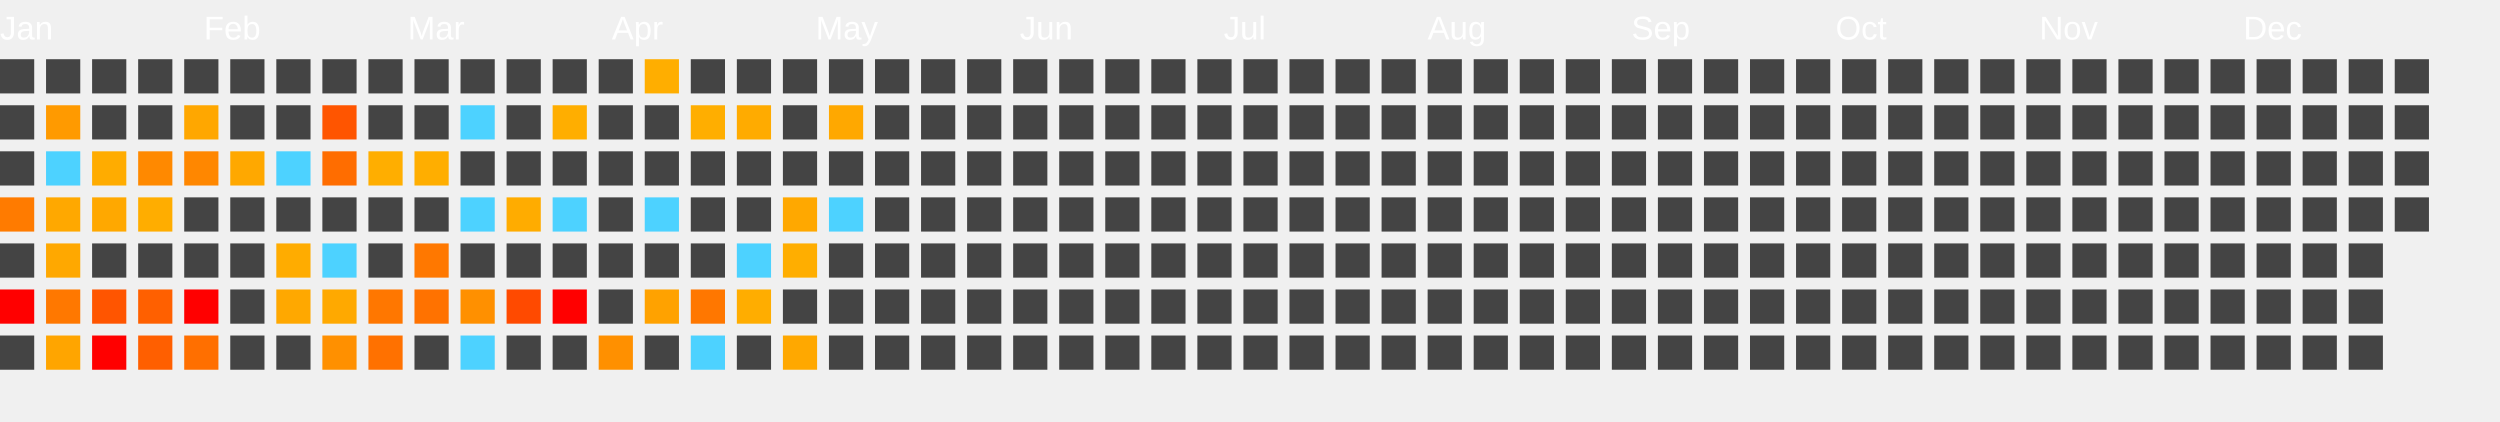
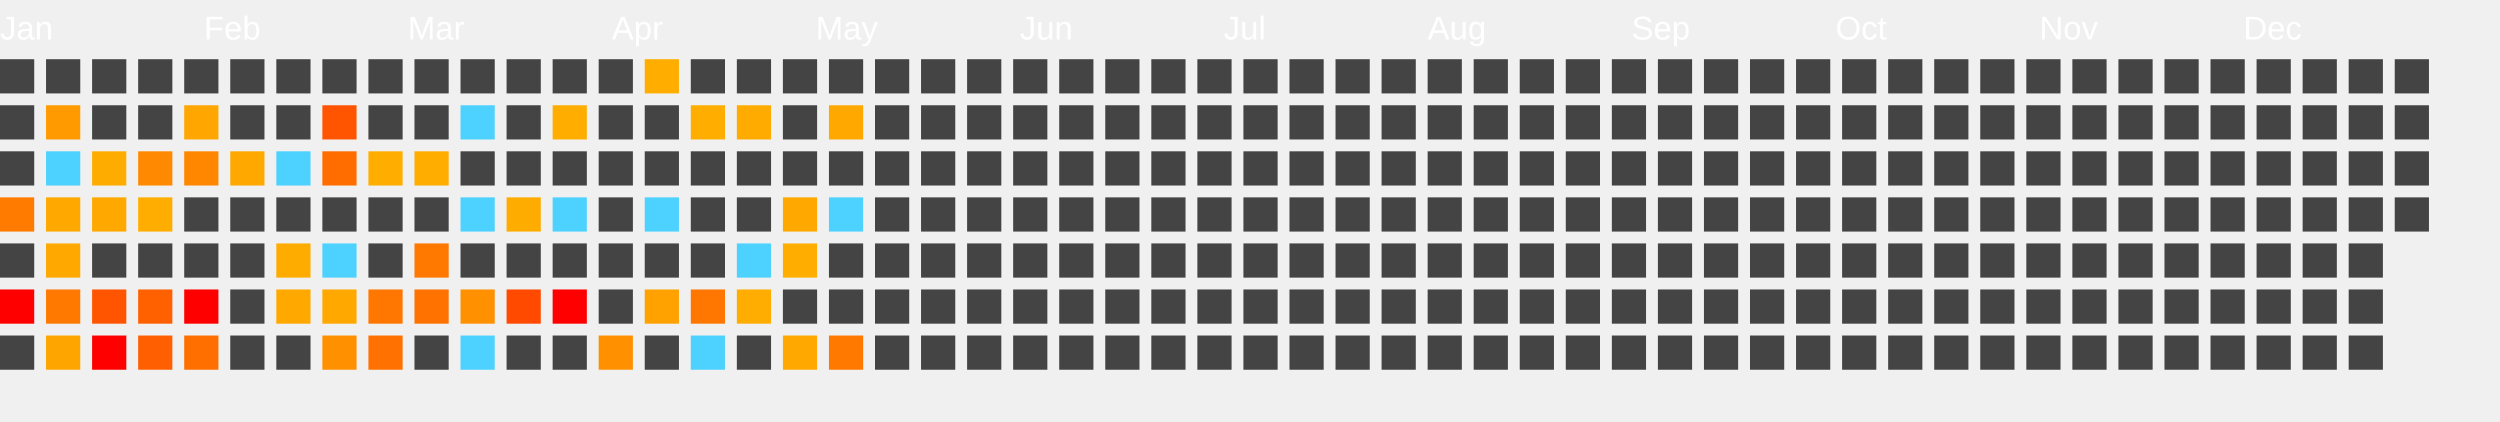
<svg xmlns="http://www.w3.org/2000/svg" baseProfile="full" height="32mm" version="1.1" viewBox="0,0,190,32" width="190mm">
  <defs />
  <rect fill="none" height="32" width="190" x="0" y="0" />
  <text fill="#FFFFFF" style="font-size:2.5px; font-family:Arial" x="0.0" y="3.0">Jan</text>
  <text fill="#FFFFFF" style="font-size:2.5px; font-family:Arial" x="15.5" y="3.0">Feb</text>
  <text fill="#FFFFFF" style="font-size:2.5px; font-family:Arial" x="31.0" y="3.0">Mar</text>
  <text fill="#FFFFFF" style="font-size:2.5px; font-family:Arial" x="46.5" y="3.0">Apr</text>
  <text fill="#FFFFFF" style="font-size:2.5px; font-family:Arial" x="62.0" y="3.0">May</text>
  <text fill="#FFFFFF" style="font-size:2.5px; font-family:Arial" x="77.5" y="3.0">Jun</text>
  <text fill="#FFFFFF" style="font-size:2.5px; font-family:Arial" x="93.0" y="3.0">Jul</text>
  <text fill="#FFFFFF" style="font-size:2.5px; font-family:Arial" x="108.5" y="3.0">Aug</text>
  <text fill="#FFFFFF" style="font-size:2.5px; font-family:Arial" x="124.0" y="3.0">Sep</text>
  <text fill="#FFFFFF" style="font-size:2.5px; font-family:Arial" x="139.5" y="3.0">Oct</text>
  <text fill="#FFFFFF" style="font-size:2.5px; font-family:Arial" x="155.0" y="3.0">Nov</text>
  <text fill="#FFFFFF" style="font-size:2.5px; font-family:Arial" x="170.5" y="3.0">Dec</text>
  <rect fill="#444444" height="2.6" width="2.6" x="0.0" y="4.5" />
  <rect fill="#444444" height="2.6" width="2.6" x="0.0" y="8.0" />
  <rect fill="#444444" height="2.6" width="2.6" x="0.0" y="11.5" />
  <rect fill="#ff7b00" height="2.6" width="2.6" x="0.0" y="15.0" />
  <rect fill="#444444" height="2.6" width="2.6" x="0.0" y="18.5" />
  <rect fill="red" height="2.6" width="2.6" x="0.0" y="22.0" />
  <rect fill="#444444" height="2.6" width="2.6" x="0.0" y="25.5" />
  <rect fill="#444444" height="2.6" width="2.6" x="3.5" y="4.5" />
  <rect fill="#ff9a00" height="2.6" width="2.6" x="3.5" y="8.0" />
  <rect fill="#4dd2ff" height="2.6" width="2.6" x="3.5" y="11.5" />
  <rect fill="#ffa800" height="2.6" width="2.6" x="3.5" y="15.0" />
  <rect fill="#ffa800" height="2.6" width="2.6" x="3.5" y="18.5" />
  <rect fill="#ff7800" height="2.6" width="2.6" x="3.5" y="22.0" />
  <rect fill="#ffa500" height="2.6" width="2.6" x="3.5" y="25.5" />
  <rect fill="#444444" height="2.6" width="2.6" x="7.0" y="4.5" />
  <rect fill="#444444" height="2.6" width="2.6" x="7.0" y="8.0" />
  <rect fill="#ffac00" height="2.6" width="2.6" x="7.0" y="11.5" />
  <rect fill="#ffa800" height="2.6" width="2.6" x="7.0" y="15.0" />
  <rect fill="#444444" height="2.6" width="2.6" x="7.0" y="18.5" />
  <rect fill="#ff5500" height="2.6" width="2.6" x="7.0" y="22.0" />
  <rect fill="red" height="2.6" width="2.6" x="7.0" y="25.5" />
  <rect fill="#444444" height="2.6" width="2.6" x="10.5" y="4.5" />
  <rect fill="#444444" height="2.6" width="2.6" x="10.5" y="8.0" />
  <rect fill="#ff8900" height="2.6" width="2.6" x="10.5" y="11.5" />
  <rect fill="#ffad00" height="2.6" width="2.6" x="10.5" y="15.0" />
  <rect fill="#444444" height="2.6" width="2.6" x="10.5" y="18.5" />
  <rect fill="#ff6000" height="2.6" width="2.6" x="10.5" y="22.0" />
  <rect fill="#ff5f00" height="2.6" width="2.6" x="10.5" y="25.5" />
  <rect fill="#444444" height="2.6" width="2.6" x="14.0" y="4.5" />
  <rect fill="#ffa700" height="2.6" width="2.6" x="14.0" y="8.0" />
  <rect fill="#ff8700" height="2.6" width="2.6" x="14.0" y="11.5" />
  <rect fill="#444444" height="2.6" width="2.6" x="14.0" y="15.0" />
  <rect fill="#444444" height="2.6" width="2.6" x="14.0" y="18.5" />
  <rect fill="red" height="2.6" width="2.6" x="14.0" y="22.0" />
  <rect fill="#ff6f00" height="2.6" width="2.6" x="14.0" y="25.5" />
  <rect fill="#444444" height="2.6" width="2.6" x="17.5" y="4.5" />
  <rect fill="#444444" height="2.6" width="2.6" x="17.5" y="8.0" />
  <rect fill="#ffa800" height="2.6" width="2.6" x="17.5" y="11.5" />
  <rect fill="#444444" height="2.6" width="2.6" x="17.5" y="15.0" />
  <rect fill="#444444" height="2.6" width="2.6" x="17.5" y="18.5" />
  <rect fill="#444444" height="2.6" width="2.6" x="17.5" y="22.0" />
  <rect fill="#444444" height="2.6" width="2.6" x="17.5" y="25.5" />
  <rect fill="#444444" height="2.6" width="2.6" x="21.0" y="4.5" />
  <rect fill="#444444" height="2.6" width="2.6" x="21.0" y="8.0" />
  <rect fill="#4dd2ff" height="2.6" width="2.6" x="21.0" y="11.5" />
  <rect fill="#444444" height="2.6" width="2.6" x="21.0" y="15.0" />
  <rect fill="#ffac00" height="2.6" width="2.6" x="21.0" y="18.5" />
  <rect fill="#ffa800" height="2.6" width="2.6" x="21.0" y="22.0" />
  <rect fill="#444444" height="2.6" width="2.6" x="21.0" y="25.5" />
  <rect fill="#444444" height="2.6" width="2.6" x="24.5" y="4.5" />
  <rect fill="#ff5500" height="2.6" width="2.6" x="24.5" y="8.0" />
  <rect fill="#ff6d00" height="2.6" width="2.6" x="24.5" y="11.5" />
  <rect fill="#444444" height="2.6" width="2.6" x="24.5" y="15.0" />
  <rect fill="#4dd2ff" height="2.6" width="2.6" x="24.5" y="18.5" />
  <rect fill="#ffa900" height="2.6" width="2.6" x="24.5" y="22.0" />
  <rect fill="#ff9000" height="2.6" width="2.6" x="24.5" y="25.5" />
  <rect fill="#444444" height="2.6" width="2.6" x="28.0" y="4.5" />
  <rect fill="#444444" height="2.6" width="2.6" x="28.0" y="8.0" />
  <rect fill="#ffae00" height="2.6" width="2.6" x="28.0" y="11.5" />
  <rect fill="#444444" height="2.6" width="2.6" x="28.0" y="15.0" />
  <rect fill="#444444" height="2.6" width="2.6" x="28.0" y="18.5" />
  <rect fill="#ff7700" height="2.6" width="2.6" x="28.0" y="22.0" />
  <rect fill="#ff7100" height="2.6" width="2.6" x="28.0" y="25.5" />
  <rect fill="#444444" height="2.6" width="2.6" x="31.5" y="4.5" />
  <rect fill="#444444" height="2.6" width="2.6" x="31.5" y="8.0" />
  <rect fill="#ffae00" height="2.6" width="2.6" x="31.5" y="11.5" />
  <rect fill="#444444" height="2.6" width="2.6" x="31.5" y="15.0" />
  <rect fill="#ff7800" height="2.6" width="2.6" x="31.5" y="18.5" />
  <rect fill="#ff7200" height="2.6" width="2.6" x="31.5" y="22.0" />
  <rect fill="#444444" height="2.6" width="2.6" x="31.5" y="25.5" />
  <rect fill="#444444" height="2.6" width="2.6" x="35.0" y="4.5" />
  <rect fill="#4dd2ff" height="2.6" width="2.6" x="35.0" y="8.0" />
  <rect fill="#444444" height="2.6" width="2.6" x="35.0" y="11.5" />
  <rect fill="#4dd2ff" height="2.6" width="2.6" x="35.0" y="15.0" />
  <rect fill="#444444" height="2.6" width="2.6" x="35.0" y="18.5" />
  <rect fill="#ff9000" height="2.6" width="2.6" x="35.0" y="22.0" />
  <rect fill="#4dd2ff" height="2.6" width="2.6" x="35.0" y="25.5" />
  <rect fill="#444444" height="2.6" width="2.6" x="38.5" y="4.5" />
  <rect fill="#444444" height="2.6" width="2.6" x="38.5" y="8.0" />
  <rect fill="#444444" height="2.6" width="2.6" x="38.5" y="11.5" />
  <rect fill="#ffac00" height="2.6" width="2.6" x="38.5" y="15.0" />
  <rect fill="#444444" height="2.6" width="2.6" x="38.5" y="18.5" />
  <rect fill="#ff4a00" height="2.6" width="2.6" x="38.5" y="22.0" />
  <rect fill="#444444" height="2.6" width="2.6" x="38.5" y="25.5" />
  <rect fill="#444444" height="2.6" width="2.6" x="42.0" y="4.5" />
  <rect fill="#ffae00" height="2.6" width="2.6" x="42.0" y="8.0" />
  <rect fill="#444444" height="2.6" width="2.6" x="42.0" y="11.5" />
  <rect fill="#4dd2ff" height="2.6" width="2.6" x="42.0" y="15.0" />
  <rect fill="#444444" height="2.6" width="2.6" x="42.0" y="18.5" />
  <rect fill="red" height="2.6" width="2.6" x="42.0" y="22.0" />
  <rect fill="#444444" height="2.6" width="2.6" x="42.0" y="25.5" />
  <rect fill="#444444" height="2.6" width="2.6" x="45.5" y="4.5" />
  <rect fill="#444444" height="2.6" width="2.6" x="45.5" y="8.0" />
  <rect fill="#444444" height="2.6" width="2.6" x="45.5" y="11.5" />
  <rect fill="#444444" height="2.6" width="2.6" x="45.5" y="15.0" />
  <rect fill="#444444" height="2.6" width="2.6" x="45.5" y="18.5" />
  <rect fill="#444444" height="2.6" width="2.6" x="45.5" y="22.0" />
  <rect fill="#ff9000" height="2.6" width="2.6" x="45.5" y="25.5" />
  <rect fill="#ffae00" height="2.6" width="2.6" x="49.0" y="4.5" />
  <rect fill="#444444" height="2.6" width="2.6" x="49.0" y="8.0" />
  <rect fill="#444444" height="2.6" width="2.6" x="49.0" y="11.5" />
  <rect fill="#4dd2ff" height="2.6" width="2.6" x="49.0" y="15.0" />
  <rect fill="#444444" height="2.6" width="2.6" x="49.0" y="18.5" />
  <rect fill="#ffa200" height="2.6" width="2.6" x="49.0" y="22.0" />
  <rect fill="#444444" height="2.6" width="2.6" x="49.0" y="25.5" />
  <rect fill="#444444" height="2.6" width="2.6" x="52.5" y="4.5" />
  <rect fill="#ffae00" height="2.6" width="2.6" x="52.5" y="8.0" />
  <rect fill="#444444" height="2.6" width="2.6" x="52.5" y="11.5" />
  <rect fill="#444444" height="2.6" width="2.6" x="52.5" y="15.0" />
  <rect fill="#444444" height="2.6" width="2.6" x="52.5" y="18.5" />
  <rect fill="#ff7700" height="2.6" width="2.6" x="52.5" y="22.0" />
  <rect fill="#4dd2ff" height="2.6" width="2.6" x="52.5" y="25.5" />
  <rect fill="#444444" height="2.6" width="2.6" x="56.0" y="4.5" />
  <rect fill="#ffab00" height="2.6" width="2.6" x="56.0" y="8.0" />
  <rect fill="#444444" height="2.6" width="2.6" x="56.0" y="11.5" />
  <rect fill="#444444" height="2.6" width="2.6" x="56.0" y="15.0" />
  <rect fill="#4dd2ff" height="2.6" width="2.6" x="56.0" y="18.5" />
  <rect fill="#ffad00" height="2.6" width="2.6" x="56.0" y="22.0" />
  <rect fill="#444444" height="2.6" width="2.6" x="56.0" y="25.5" />
  <rect fill="#444444" height="2.6" width="2.6" x="59.5" y="4.5" />
  <rect fill="#444444" height="2.6" width="2.6" x="59.5" y="8.0" />
  <rect fill="#444444" height="2.6" width="2.6" x="59.5" y="11.5" />
  <rect fill="#ffa800" height="2.6" width="2.6" x="59.5" y="15.0" />
  <rect fill="#ffae00" height="2.6" width="2.6" x="59.5" y="18.5" />
  <rect fill="#444444" height="2.6" width="2.6" x="59.5" y="22.0" />
  <rect fill="#ffa800" height="2.6" width="2.6" x="59.5" y="25.5" />
  <rect fill="#444444" height="2.6" width="2.6" x="63.0" y="4.5" />
  <rect fill="#ffa800" height="2.6" width="2.6" x="63.0" y="8.0" />
  <rect fill="#444444" height="2.6" width="2.6" x="63.0" y="11.5" />
  <rect fill="#4dd2ff" height="2.6" width="2.6" x="63.0" y="15.0" />
  <rect fill="#444444" height="2.6" width="2.6" x="63.0" y="18.5" />
  <rect fill="#444444" height="2.6" width="2.6" x="63.0" y="22.0" />
-   <rect fill="#444444" height="2.6" width="2.6" x="63.0" y="25.5" />
+   <rect fill="#ff7800" height="2.6" width="2.6" x="63.0" y="25.5" />
  <rect fill="#444444" height="2.6" width="2.6" x="66.5" y="4.5" />
  <rect fill="#444444" height="2.6" width="2.6" x="66.5" y="8.0" />
  <rect fill="#444444" height="2.6" width="2.6" x="66.5" y="11.5" />
  <rect fill="#444444" height="2.6" width="2.6" x="66.5" y="15.0" />
  <rect fill="#444444" height="2.6" width="2.6" x="66.5" y="18.5" />
  <rect fill="#444444" height="2.6" width="2.6" x="66.5" y="22.0" />
  <rect fill="#444444" height="2.6" width="2.6" x="66.5" y="25.5" />
  <rect fill="#444444" height="2.6" width="2.6" x="70.0" y="4.5" />
  <rect fill="#444444" height="2.6" width="2.6" x="70.0" y="8.0" />
  <rect fill="#444444" height="2.6" width="2.6" x="70.0" y="11.5" />
  <rect fill="#444444" height="2.6" width="2.6" x="70.0" y="15.0" />
  <rect fill="#444444" height="2.6" width="2.6" x="70.0" y="18.5" />
  <rect fill="#444444" height="2.6" width="2.6" x="70.0" y="22.0" />
  <rect fill="#444444" height="2.6" width="2.6" x="70.0" y="25.5" />
  <rect fill="#444444" height="2.6" width="2.6" x="73.5" y="4.5" />
  <rect fill="#444444" height="2.6" width="2.6" x="73.5" y="8.0" />
  <rect fill="#444444" height="2.6" width="2.6" x="73.5" y="11.5" />
  <rect fill="#444444" height="2.6" width="2.6" x="73.5" y="15.0" />
  <rect fill="#444444" height="2.6" width="2.6" x="73.5" y="18.5" />
  <rect fill="#444444" height="2.6" width="2.6" x="73.5" y="22.0" />
  <rect fill="#444444" height="2.6" width="2.6" x="73.5" y="25.5" />
  <rect fill="#444444" height="2.6" width="2.6" x="77.0" y="4.5" />
  <rect fill="#444444" height="2.6" width="2.6" x="77.0" y="8.0" />
  <rect fill="#444444" height="2.6" width="2.6" x="77.0" y="11.5" />
  <rect fill="#444444" height="2.6" width="2.6" x="77.0" y="15.0" />
  <rect fill="#444444" height="2.6" width="2.6" x="77.0" y="18.5" />
  <rect fill="#444444" height="2.6" width="2.6" x="77.0" y="22.0" />
  <rect fill="#444444" height="2.6" width="2.6" x="77.0" y="25.5" />
  <rect fill="#444444" height="2.6" width="2.6" x="80.5" y="4.5" />
  <rect fill="#444444" height="2.6" width="2.6" x="80.5" y="8.0" />
  <rect fill="#444444" height="2.6" width="2.6" x="80.5" y="11.5" />
  <rect fill="#444444" height="2.6" width="2.6" x="80.5" y="15.0" />
  <rect fill="#444444" height="2.6" width="2.6" x="80.5" y="18.5" />
  <rect fill="#444444" height="2.6" width="2.6" x="80.5" y="22.0" />
  <rect fill="#444444" height="2.6" width="2.6" x="80.5" y="25.5" />
  <rect fill="#444444" height="2.6" width="2.6" x="84.0" y="4.5" />
  <rect fill="#444444" height="2.6" width="2.6" x="84.0" y="8.0" />
  <rect fill="#444444" height="2.6" width="2.6" x="84.0" y="11.5" />
  <rect fill="#444444" height="2.6" width="2.6" x="84.0" y="15.0" />
  <rect fill="#444444" height="2.6" width="2.6" x="84.0" y="18.5" />
  <rect fill="#444444" height="2.6" width="2.6" x="84.0" y="22.0" />
  <rect fill="#444444" height="2.6" width="2.6" x="84.0" y="25.5" />
  <rect fill="#444444" height="2.6" width="2.6" x="87.5" y="4.5" />
  <rect fill="#444444" height="2.6" width="2.6" x="87.5" y="8.0" />
  <rect fill="#444444" height="2.6" width="2.6" x="87.5" y="11.5" />
  <rect fill="#444444" height="2.6" width="2.6" x="87.5" y="15.0" />
  <rect fill="#444444" height="2.6" width="2.6" x="87.5" y="18.5" />
  <rect fill="#444444" height="2.6" width="2.6" x="87.5" y="22.0" />
  <rect fill="#444444" height="2.6" width="2.6" x="87.5" y="25.5" />
  <rect fill="#444444" height="2.6" width="2.6" x="91.0" y="4.5" />
  <rect fill="#444444" height="2.6" width="2.6" x="91.0" y="8.0" />
  <rect fill="#444444" height="2.6" width="2.6" x="91.0" y="11.5" />
  <rect fill="#444444" height="2.6" width="2.6" x="91.0" y="15.0" />
  <rect fill="#444444" height="2.6" width="2.6" x="91.0" y="18.5" />
  <rect fill="#444444" height="2.6" width="2.6" x="91.0" y="22.0" />
  <rect fill="#444444" height="2.6" width="2.6" x="91.0" y="25.5" />
  <rect fill="#444444" height="2.6" width="2.6" x="94.5" y="4.5" />
  <rect fill="#444444" height="2.6" width="2.6" x="94.5" y="8.0" />
  <rect fill="#444444" height="2.6" width="2.6" x="94.5" y="11.5" />
  <rect fill="#444444" height="2.6" width="2.6" x="94.5" y="15.0" />
  <rect fill="#444444" height="2.6" width="2.6" x="94.5" y="18.5" />
  <rect fill="#444444" height="2.6" width="2.6" x="94.5" y="22.0" />
  <rect fill="#444444" height="2.6" width="2.6" x="94.5" y="25.5" />
  <rect fill="#444444" height="2.6" width="2.6" x="98.0" y="4.5" />
  <rect fill="#444444" height="2.6" width="2.6" x="98.0" y="8.0" />
  <rect fill="#444444" height="2.6" width="2.6" x="98.0" y="11.5" />
  <rect fill="#444444" height="2.6" width="2.6" x="98.0" y="15.0" />
  <rect fill="#444444" height="2.6" width="2.6" x="98.0" y="18.5" />
  <rect fill="#444444" height="2.6" width="2.6" x="98.0" y="22.0" />
  <rect fill="#444444" height="2.6" width="2.6" x="98.0" y="25.5" />
  <rect fill="#444444" height="2.6" width="2.6" x="101.5" y="4.5" />
  <rect fill="#444444" height="2.6" width="2.6" x="101.5" y="8.0" />
  <rect fill="#444444" height="2.6" width="2.6" x="101.5" y="11.5" />
  <rect fill="#444444" height="2.6" width="2.6" x="101.5" y="15.0" />
  <rect fill="#444444" height="2.6" width="2.6" x="101.5" y="18.5" />
  <rect fill="#444444" height="2.6" width="2.6" x="101.5" y="22.0" />
  <rect fill="#444444" height="2.6" width="2.6" x="101.5" y="25.5" />
  <rect fill="#444444" height="2.6" width="2.6" x="105.0" y="4.5" />
  <rect fill="#444444" height="2.6" width="2.6" x="105.0" y="8.0" />
  <rect fill="#444444" height="2.6" width="2.6" x="105.0" y="11.5" />
  <rect fill="#444444" height="2.6" width="2.6" x="105.0" y="15.0" />
  <rect fill="#444444" height="2.6" width="2.6" x="105.0" y="18.5" />
  <rect fill="#444444" height="2.6" width="2.6" x="105.0" y="22.0" />
  <rect fill="#444444" height="2.6" width="2.6" x="105.0" y="25.5" />
  <rect fill="#444444" height="2.6" width="2.6" x="108.5" y="4.5" />
  <rect fill="#444444" height="2.6" width="2.6" x="108.5" y="8.0" />
  <rect fill="#444444" height="2.6" width="2.6" x="108.5" y="11.5" />
  <rect fill="#444444" height="2.6" width="2.6" x="108.5" y="15.0" />
  <rect fill="#444444" height="2.6" width="2.6" x="108.5" y="18.5" />
  <rect fill="#444444" height="2.6" width="2.6" x="108.5" y="22.0" />
  <rect fill="#444444" height="2.6" width="2.6" x="108.5" y="25.5" />
  <rect fill="#444444" height="2.6" width="2.6" x="112.0" y="4.5" />
  <rect fill="#444444" height="2.6" width="2.6" x="112.0" y="8.0" />
  <rect fill="#444444" height="2.6" width="2.6" x="112.0" y="11.5" />
  <rect fill="#444444" height="2.6" width="2.6" x="112.0" y="15.0" />
  <rect fill="#444444" height="2.6" width="2.6" x="112.0" y="18.5" />
  <rect fill="#444444" height="2.6" width="2.6" x="112.0" y="22.0" />
  <rect fill="#444444" height="2.6" width="2.6" x="112.0" y="25.5" />
  <rect fill="#444444" height="2.6" width="2.6" x="115.5" y="4.5" />
  <rect fill="#444444" height="2.6" width="2.6" x="115.5" y="8.0" />
  <rect fill="#444444" height="2.6" width="2.6" x="115.5" y="11.5" />
  <rect fill="#444444" height="2.6" width="2.6" x="115.5" y="15.0" />
  <rect fill="#444444" height="2.6" width="2.6" x="115.5" y="18.5" />
  <rect fill="#444444" height="2.6" width="2.6" x="115.5" y="22.0" />
  <rect fill="#444444" height="2.6" width="2.6" x="115.5" y="25.5" />
  <rect fill="#444444" height="2.6" width="2.6" x="119.0" y="4.5" />
  <rect fill="#444444" height="2.6" width="2.6" x="119.0" y="8.0" />
  <rect fill="#444444" height="2.6" width="2.6" x="119.0" y="11.5" />
  <rect fill="#444444" height="2.6" width="2.6" x="119.0" y="15.0" />
  <rect fill="#444444" height="2.6" width="2.6" x="119.0" y="18.5" />
  <rect fill="#444444" height="2.6" width="2.6" x="119.0" y="22.0" />
  <rect fill="#444444" height="2.6" width="2.6" x="119.0" y="25.5" />
  <rect fill="#444444" height="2.6" width="2.6" x="122.5" y="4.5" />
  <rect fill="#444444" height="2.6" width="2.6" x="122.5" y="8.0" />
  <rect fill="#444444" height="2.6" width="2.6" x="122.5" y="11.5" />
  <rect fill="#444444" height="2.6" width="2.6" x="122.5" y="15.0" />
  <rect fill="#444444" height="2.6" width="2.6" x="122.5" y="18.5" />
  <rect fill="#444444" height="2.6" width="2.6" x="122.5" y="22.0" />
  <rect fill="#444444" height="2.6" width="2.6" x="122.5" y="25.5" />
  <rect fill="#444444" height="2.6" width="2.6" x="126.0" y="4.5" />
  <rect fill="#444444" height="2.6" width="2.6" x="126.0" y="8.0" />
  <rect fill="#444444" height="2.6" width="2.6" x="126.0" y="11.5" />
  <rect fill="#444444" height="2.6" width="2.6" x="126.0" y="15.0" />
  <rect fill="#444444" height="2.6" width="2.6" x="126.0" y="18.5" />
  <rect fill="#444444" height="2.6" width="2.6" x="126.0" y="22.0" />
  <rect fill="#444444" height="2.6" width="2.6" x="126.0" y="25.5" />
  <rect fill="#444444" height="2.6" width="2.6" x="129.5" y="4.5" />
  <rect fill="#444444" height="2.6" width="2.6" x="129.5" y="8.0" />
  <rect fill="#444444" height="2.6" width="2.6" x="129.5" y="11.5" />
  <rect fill="#444444" height="2.6" width="2.6" x="129.5" y="15.0" />
  <rect fill="#444444" height="2.6" width="2.6" x="129.5" y="18.5" />
  <rect fill="#444444" height="2.6" width="2.6" x="129.5" y="22.0" />
  <rect fill="#444444" height="2.6" width="2.6" x="129.5" y="25.5" />
  <rect fill="#444444" height="2.6" width="2.6" x="133.0" y="4.5" />
  <rect fill="#444444" height="2.6" width="2.6" x="133.0" y="8.0" />
  <rect fill="#444444" height="2.6" width="2.6" x="133.0" y="11.5" />
  <rect fill="#444444" height="2.6" width="2.6" x="133.0" y="15.0" />
  <rect fill="#444444" height="2.6" width="2.6" x="133.0" y="18.5" />
  <rect fill="#444444" height="2.6" width="2.6" x="133.0" y="22.0" />
  <rect fill="#444444" height="2.6" width="2.6" x="133.0" y="25.5" />
  <rect fill="#444444" height="2.6" width="2.6" x="136.5" y="4.5" />
  <rect fill="#444444" height="2.6" width="2.6" x="136.5" y="8.0" />
  <rect fill="#444444" height="2.6" width="2.6" x="136.5" y="11.5" />
  <rect fill="#444444" height="2.6" width="2.6" x="136.5" y="15.0" />
  <rect fill="#444444" height="2.6" width="2.6" x="136.5" y="18.5" />
  <rect fill="#444444" height="2.6" width="2.6" x="136.5" y="22.0" />
  <rect fill="#444444" height="2.6" width="2.6" x="136.5" y="25.5" />
  <rect fill="#444444" height="2.6" width="2.6" x="140.0" y="4.5" />
  <rect fill="#444444" height="2.6" width="2.6" x="140.0" y="8.0" />
  <rect fill="#444444" height="2.6" width="2.6" x="140.0" y="11.5" />
  <rect fill="#444444" height="2.6" width="2.6" x="140.0" y="15.0" />
  <rect fill="#444444" height="2.6" width="2.6" x="140.0" y="18.5" />
  <rect fill="#444444" height="2.6" width="2.6" x="140.0" y="22.0" />
  <rect fill="#444444" height="2.6" width="2.6" x="140.0" y="25.5" />
  <rect fill="#444444" height="2.6" width="2.6" x="143.5" y="4.5" />
  <rect fill="#444444" height="2.6" width="2.6" x="143.5" y="8.0" />
  <rect fill="#444444" height="2.6" width="2.6" x="143.5" y="11.5" />
  <rect fill="#444444" height="2.6" width="2.6" x="143.5" y="15.0" />
  <rect fill="#444444" height="2.6" width="2.6" x="143.5" y="18.5" />
  <rect fill="#444444" height="2.6" width="2.6" x="143.5" y="22.0" />
  <rect fill="#444444" height="2.6" width="2.6" x="143.5" y="25.5" />
  <rect fill="#444444" height="2.6" width="2.6" x="147.0" y="4.5" />
  <rect fill="#444444" height="2.6" width="2.6" x="147.0" y="8.0" />
  <rect fill="#444444" height="2.6" width="2.6" x="147.0" y="11.5" />
  <rect fill="#444444" height="2.6" width="2.6" x="147.0" y="15.0" />
  <rect fill="#444444" height="2.6" width="2.6" x="147.0" y="18.5" />
  <rect fill="#444444" height="2.6" width="2.6" x="147.0" y="22.0" />
  <rect fill="#444444" height="2.6" width="2.6" x="147.0" y="25.5" />
  <rect fill="#444444" height="2.6" width="2.6" x="150.5" y="4.5" />
  <rect fill="#444444" height="2.6" width="2.6" x="150.5" y="8.0" />
  <rect fill="#444444" height="2.6" width="2.6" x="150.5" y="11.5" />
  <rect fill="#444444" height="2.6" width="2.6" x="150.5" y="15.0" />
  <rect fill="#444444" height="2.6" width="2.6" x="150.5" y="18.5" />
  <rect fill="#444444" height="2.6" width="2.6" x="150.5" y="22.0" />
  <rect fill="#444444" height="2.6" width="2.6" x="150.5" y="25.5" />
  <rect fill="#444444" height="2.6" width="2.6" x="154.0" y="4.5" />
  <rect fill="#444444" height="2.6" width="2.6" x="154.0" y="8.0" />
  <rect fill="#444444" height="2.6" width="2.6" x="154.0" y="11.5" />
  <rect fill="#444444" height="2.6" width="2.6" x="154.0" y="15.0" />
  <rect fill="#444444" height="2.6" width="2.6" x="154.0" y="18.5" />
  <rect fill="#444444" height="2.6" width="2.6" x="154.0" y="22.0" />
  <rect fill="#444444" height="2.6" width="2.6" x="154.0" y="25.5" />
  <rect fill="#444444" height="2.6" width="2.6" x="157.5" y="4.5" />
  <rect fill="#444444" height="2.6" width="2.6" x="157.5" y="8.0" />
  <rect fill="#444444" height="2.6" width="2.6" x="157.5" y="11.5" />
  <rect fill="#444444" height="2.6" width="2.6" x="157.5" y="15.0" />
  <rect fill="#444444" height="2.6" width="2.6" x="157.5" y="18.5" />
  <rect fill="#444444" height="2.6" width="2.6" x="157.5" y="22.0" />
  <rect fill="#444444" height="2.6" width="2.6" x="157.5" y="25.5" />
  <rect fill="#444444" height="2.6" width="2.6" x="161.0" y="4.5" />
  <rect fill="#444444" height="2.6" width="2.6" x="161.0" y="8.0" />
  <rect fill="#444444" height="2.6" width="2.6" x="161.0" y="11.5" />
  <rect fill="#444444" height="2.6" width="2.6" x="161.0" y="15.0" />
  <rect fill="#444444" height="2.6" width="2.6" x="161.0" y="18.5" />
  <rect fill="#444444" height="2.6" width="2.6" x="161.0" y="22.0" />
  <rect fill="#444444" height="2.6" width="2.6" x="161.0" y="25.5" />
  <rect fill="#444444" height="2.6" width="2.6" x="164.5" y="4.5" />
  <rect fill="#444444" height="2.6" width="2.6" x="164.5" y="8.0" />
  <rect fill="#444444" height="2.6" width="2.6" x="164.5" y="11.5" />
  <rect fill="#444444" height="2.6" width="2.6" x="164.5" y="15.0" />
  <rect fill="#444444" height="2.6" width="2.6" x="164.5" y="18.5" />
  <rect fill="#444444" height="2.6" width="2.6" x="164.5" y="22.0" />
  <rect fill="#444444" height="2.6" width="2.6" x="164.5" y="25.5" />
  <rect fill="#444444" height="2.6" width="2.6" x="168.0" y="4.5" />
  <rect fill="#444444" height="2.6" width="2.6" x="168.0" y="8.0" />
  <rect fill="#444444" height="2.6" width="2.6" x="168.0" y="11.5" />
  <rect fill="#444444" height="2.6" width="2.6" x="168.0" y="15.0" />
  <rect fill="#444444" height="2.6" width="2.6" x="168.0" y="18.5" />
  <rect fill="#444444" height="2.6" width="2.6" x="168.0" y="22.0" />
  <rect fill="#444444" height="2.6" width="2.6" x="168.0" y="25.5" />
  <rect fill="#444444" height="2.6" width="2.6" x="171.5" y="4.5" />
  <rect fill="#444444" height="2.6" width="2.6" x="171.5" y="8.0" />
  <rect fill="#444444" height="2.6" width="2.6" x="171.5" y="11.5" />
  <rect fill="#444444" height="2.6" width="2.6" x="171.5" y="15.0" />
  <rect fill="#444444" height="2.6" width="2.6" x="171.5" y="18.5" />
  <rect fill="#444444" height="2.6" width="2.6" x="171.5" y="22.0" />
  <rect fill="#444444" height="2.6" width="2.6" x="171.5" y="25.5" />
  <rect fill="#444444" height="2.6" width="2.6" x="175.0" y="4.5" />
  <rect fill="#444444" height="2.6" width="2.6" x="175.0" y="8.0" />
  <rect fill="#444444" height="2.6" width="2.6" x="175.0" y="11.5" />
  <rect fill="#444444" height="2.6" width="2.6" x="175.0" y="15.0" />
  <rect fill="#444444" height="2.6" width="2.6" x="175.0" y="18.5" />
  <rect fill="#444444" height="2.6" width="2.6" x="175.0" y="22.0" />
  <rect fill="#444444" height="2.6" width="2.6" x="175.0" y="25.5" />
  <rect fill="#444444" height="2.6" width="2.6" x="178.5" y="4.5" />
  <rect fill="#444444" height="2.6" width="2.6" x="178.5" y="8.0" />
  <rect fill="#444444" height="2.6" width="2.6" x="178.5" y="11.5" />
  <rect fill="#444444" height="2.6" width="2.6" x="178.5" y="15.0" />
  <rect fill="#444444" height="2.6" width="2.6" x="178.5" y="18.5" />
  <rect fill="#444444" height="2.6" width="2.6" x="178.5" y="22.0" />
  <rect fill="#444444" height="2.6" width="2.6" x="178.5" y="25.5" />
  <rect fill="#444444" height="2.6" width="2.6" x="182.0" y="4.5" />
  <rect fill="#444444" height="2.6" width="2.6" x="182.0" y="8.0" />
  <rect fill="#444444" height="2.6" width="2.6" x="182.0" y="11.5" />
  <rect fill="#444444" height="2.6" width="2.6" x="182.0" y="15.0" />
</svg>
